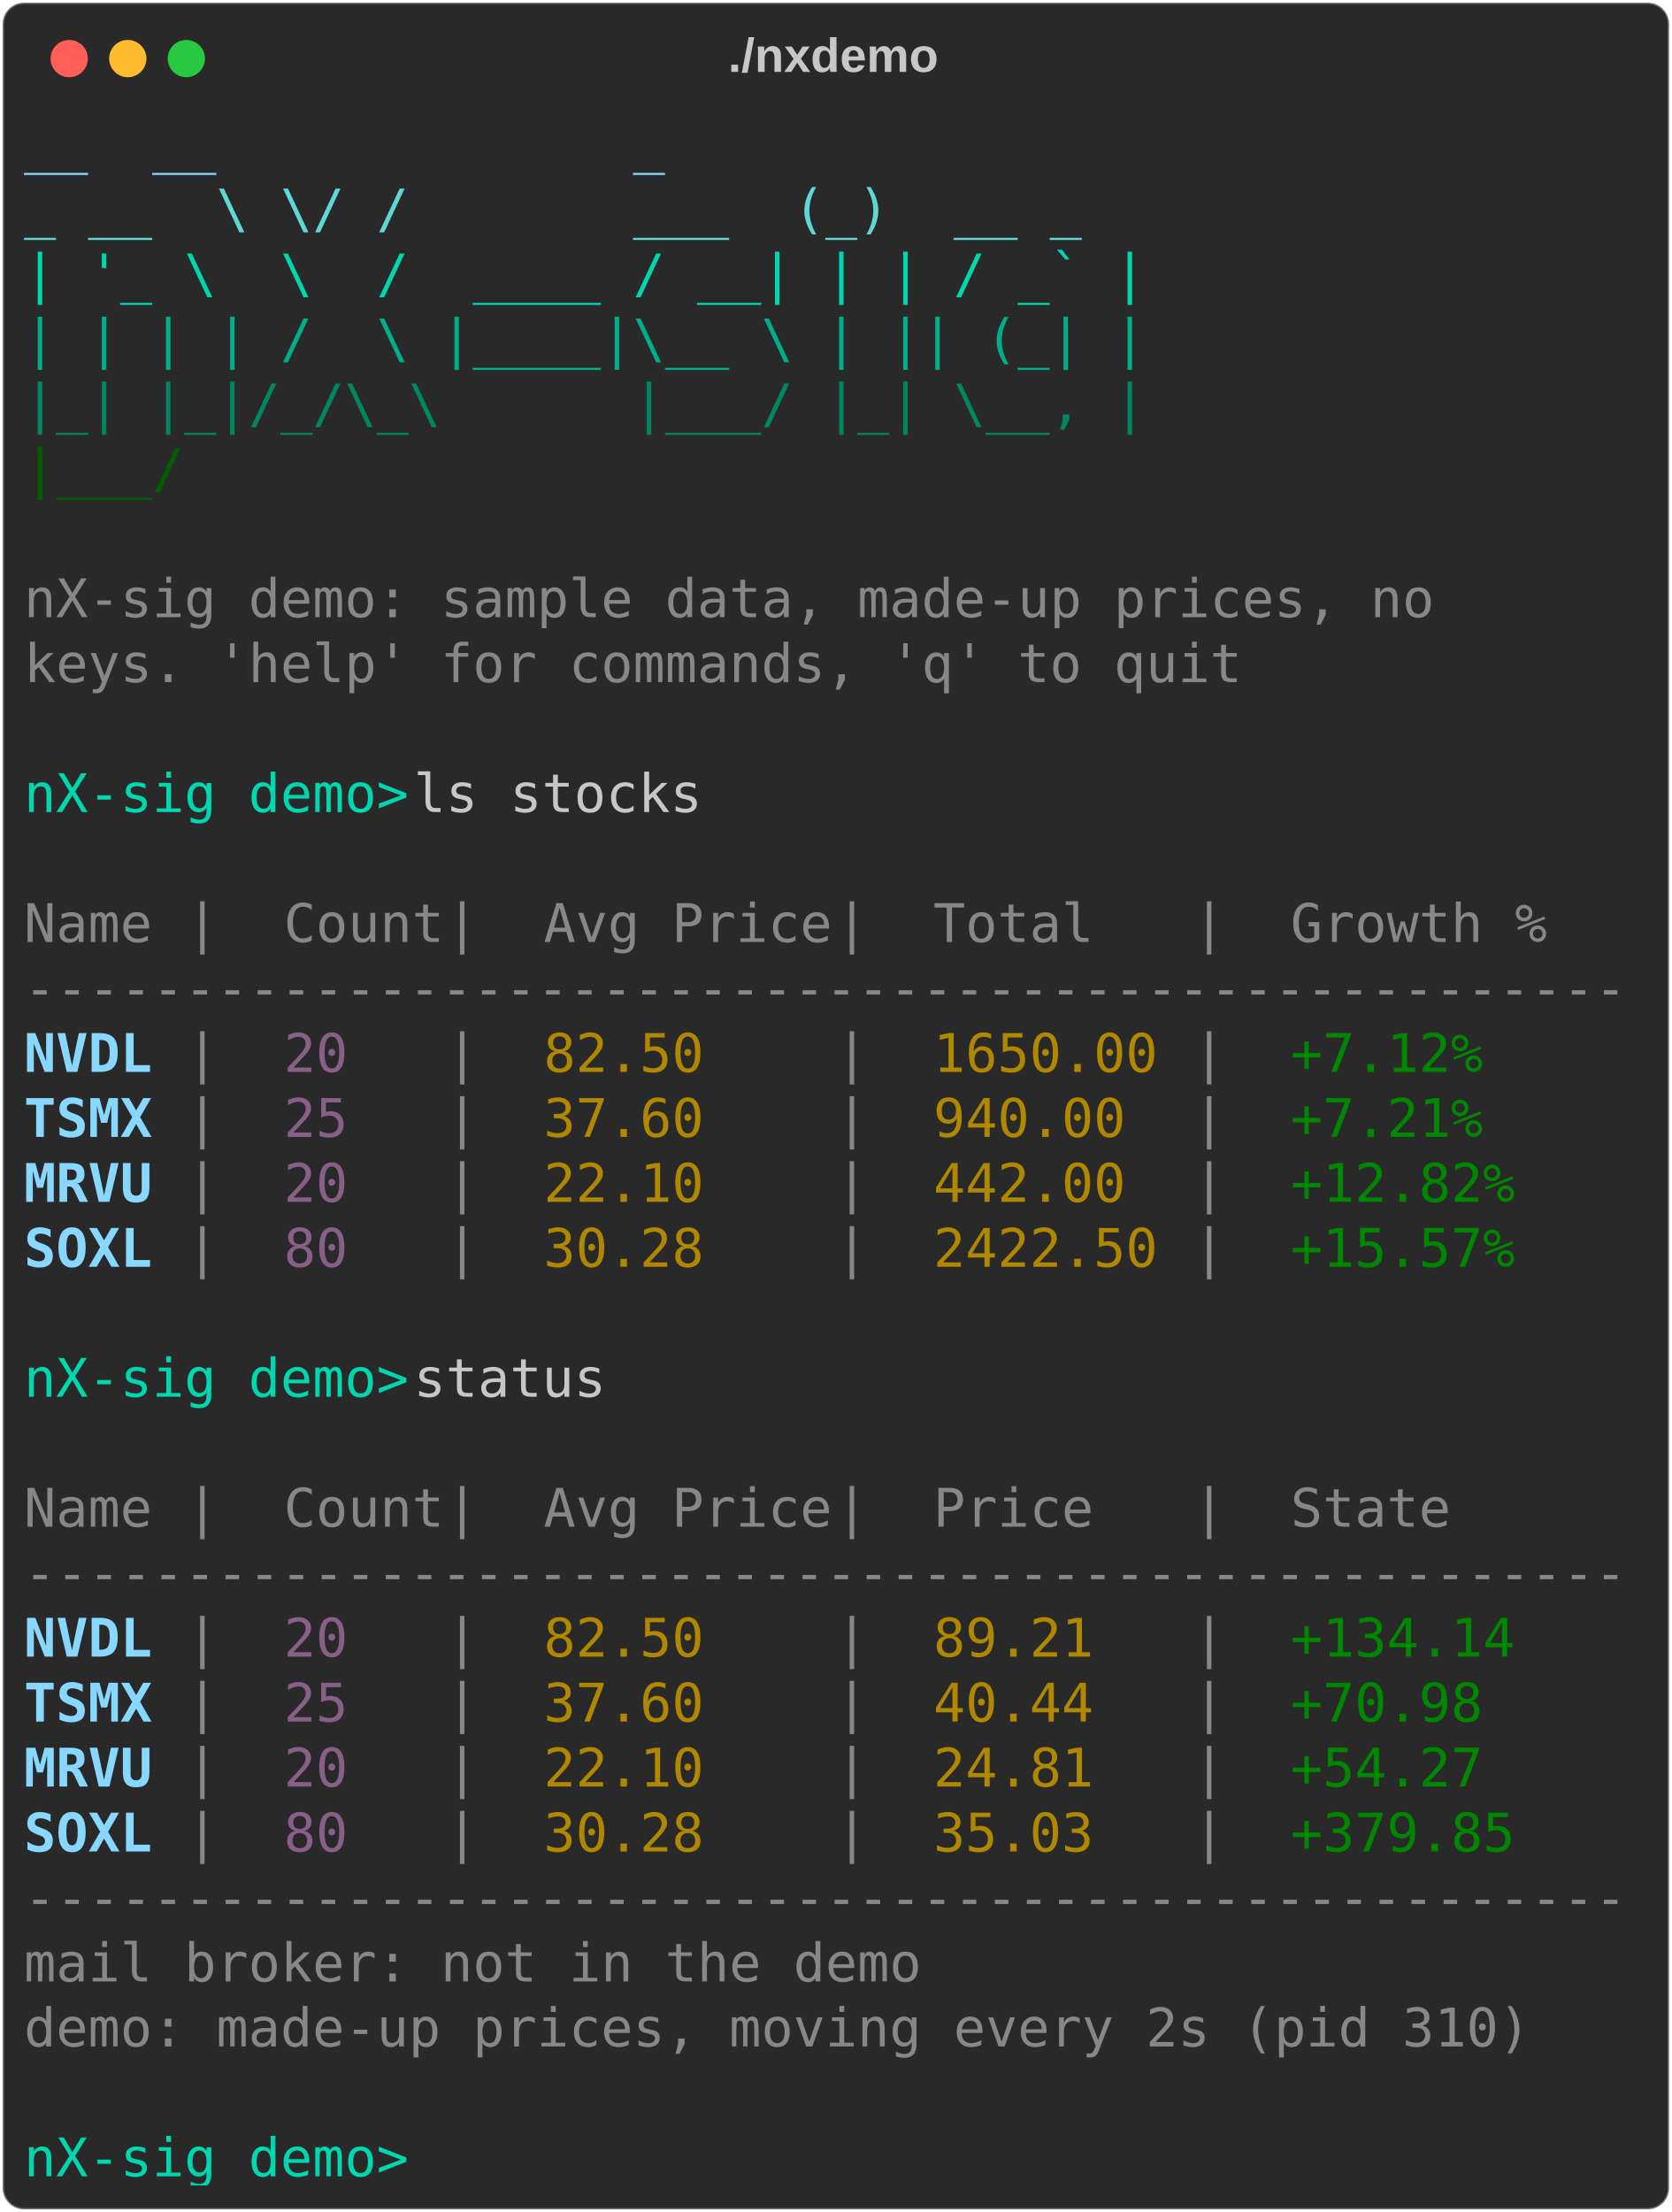
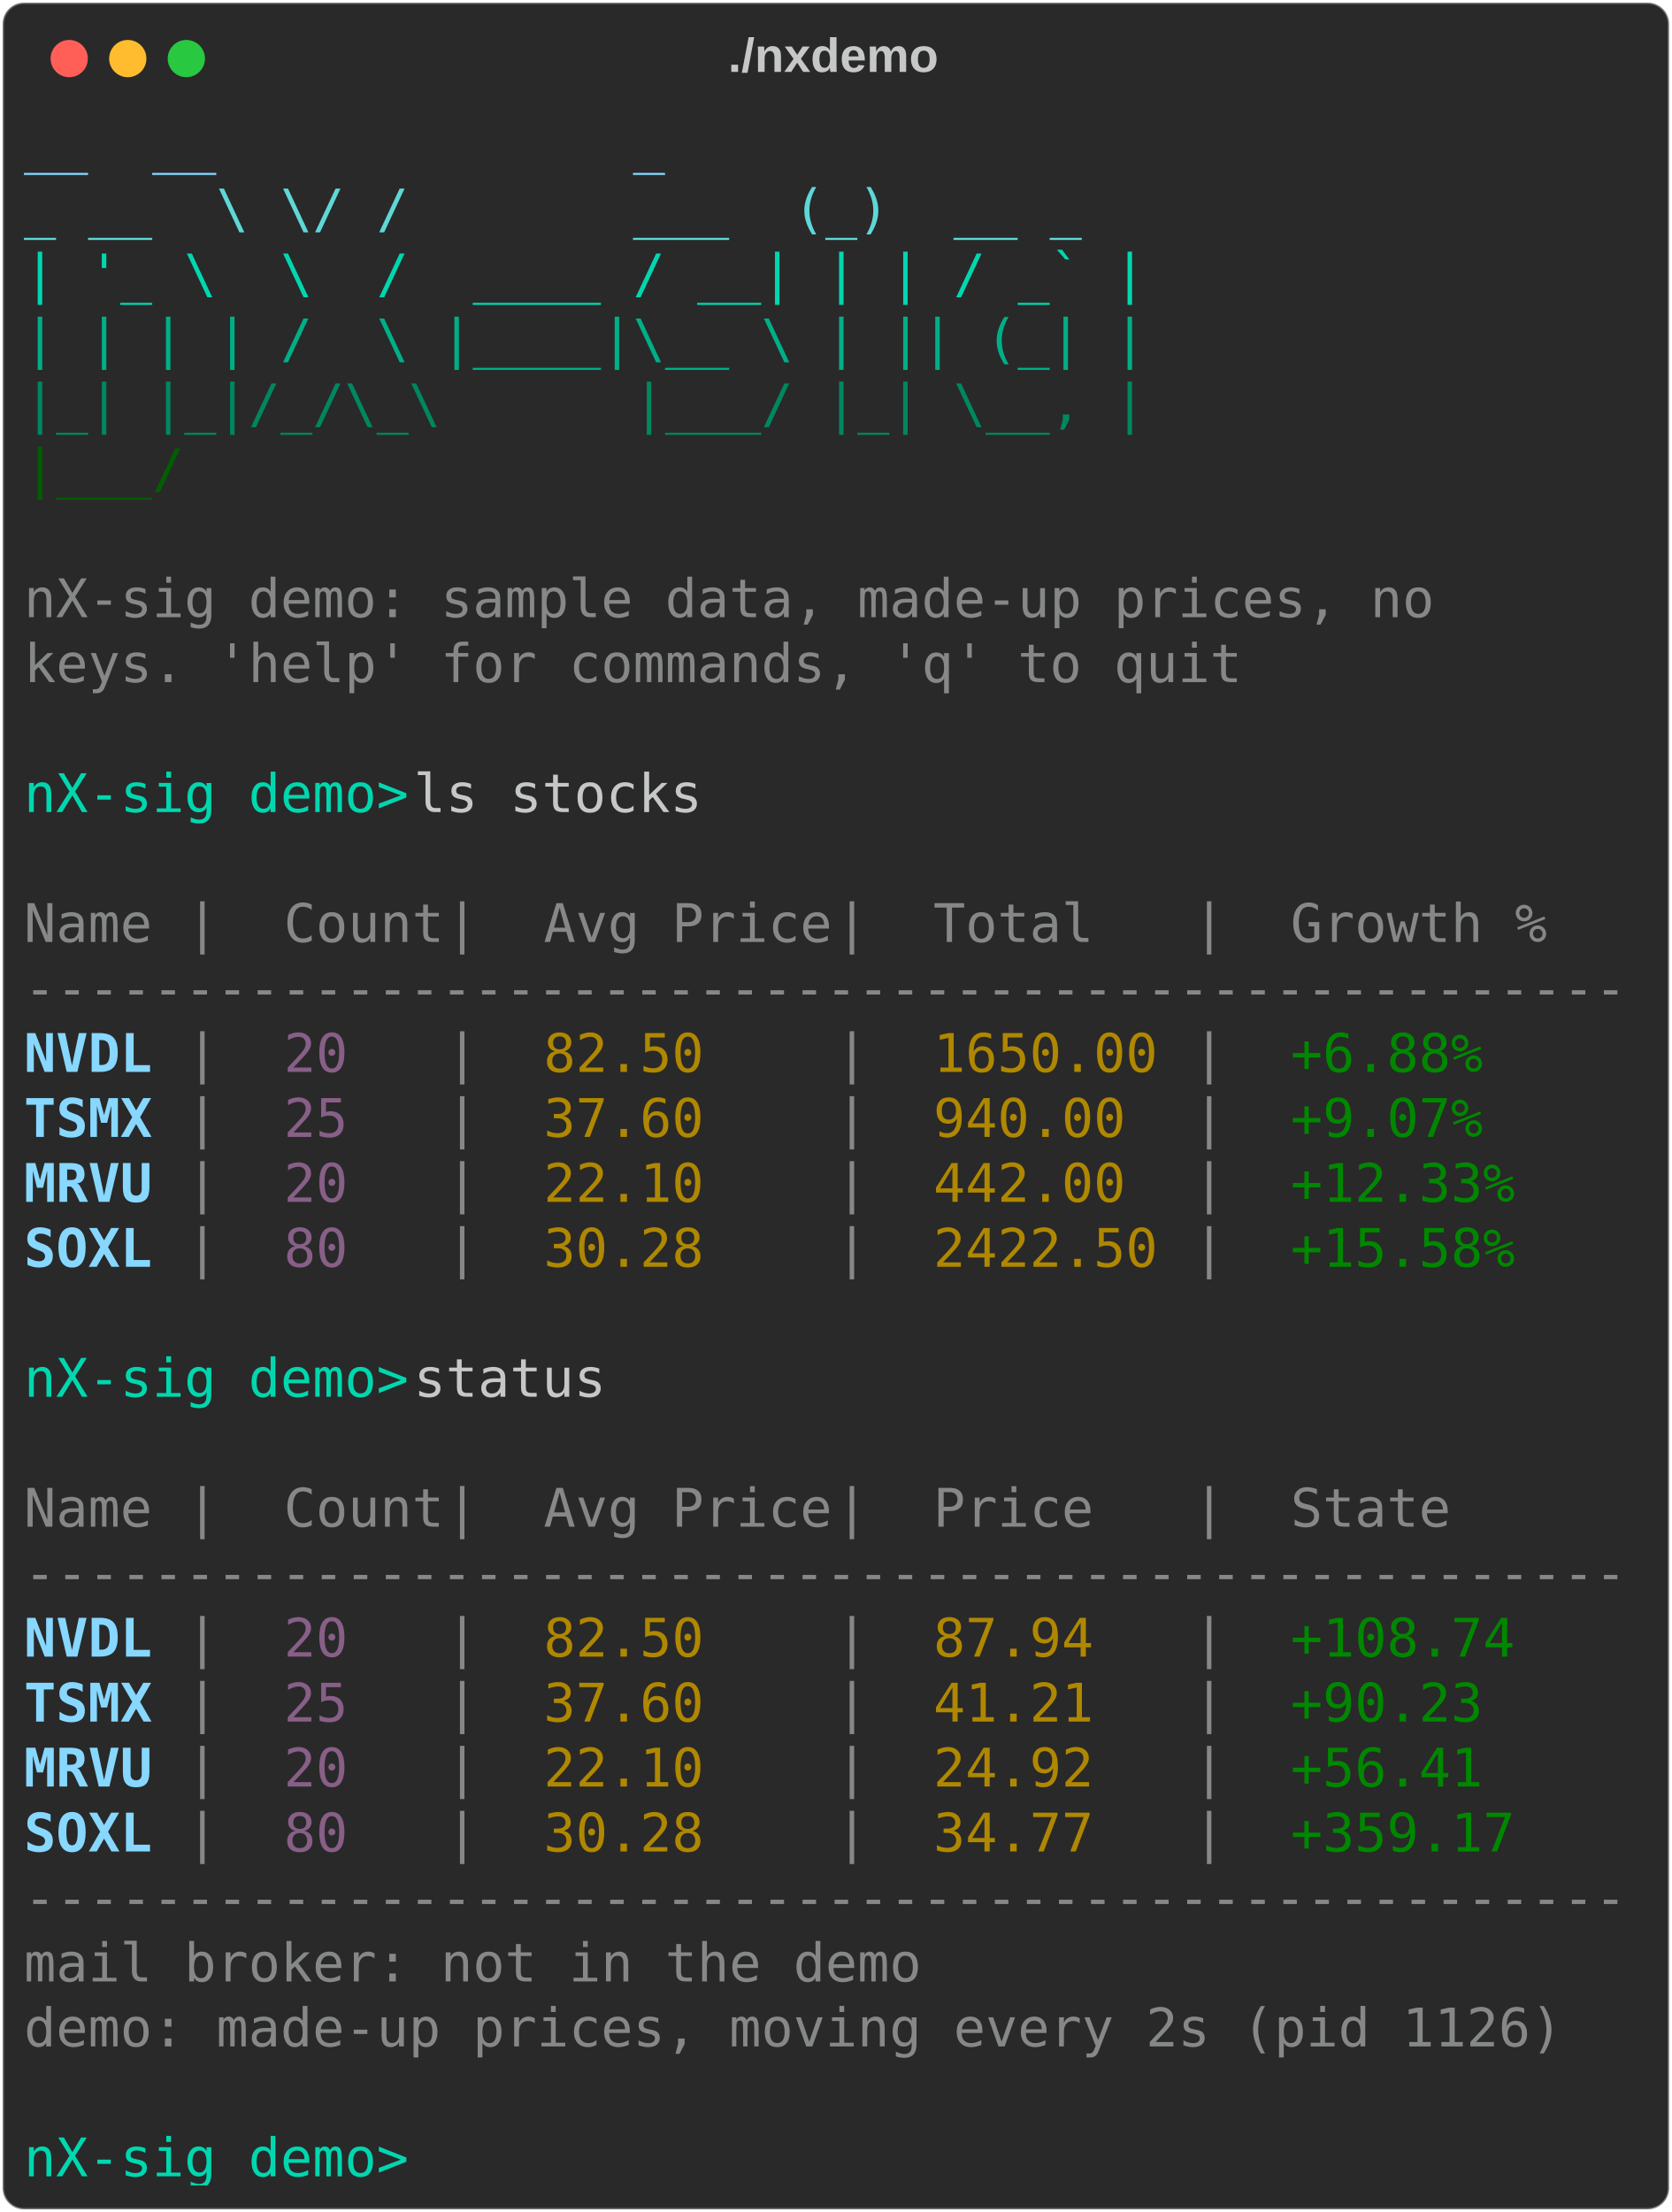
<svg xmlns="http://www.w3.org/2000/svg" class="rich-terminal" viewBox="0 0 628 830.8">
  <style>

    @font-face {
        font-family: "Fira Code";
        src: local("FiraCode-Regular"),
                url("https://cdnjs.cloudflare.com/ajax/libs/firacode/6.2.0/woff2/FiraCode-Regular.woff2") format("woff2"),
                url("https://cdnjs.cloudflare.com/ajax/libs/firacode/6.2.0/woff/FiraCode-Regular.woff") format("woff");
        font-style: normal;
        font-weight: 400;
    }
    @font-face {
        font-family: "Fira Code";
        src: local("FiraCode-Bold"),
                url("https://cdnjs.cloudflare.com/ajax/libs/firacode/6.2.0/woff2/FiraCode-Bold.woff2") format("woff2"),
                url("https://cdnjs.cloudflare.com/ajax/libs/firacode/6.2.0/woff/FiraCode-Bold.woff") format("woff");
        font-style: bold;
        font-weight: 700;
    }

-     .terminal-3735908934-matrix {
+     .terminal-2527294095-matrix {
        font-family: Fira Code, monospace;
        font-size: 20px;
        line-height: 24.4px;
        font-variant-east-asian: full-width;
    }

-     .terminal-3735908934-title {
+     .terminal-2527294095-title {
        font-size: 18px;
        font-weight: bold;
        font-family: arial;
    }

-     .terminal-3735908934-r1 { fill: #87d7ff }
- .terminal-3735908934-r2 { fill: #c5c8c6 }
- .terminal-3735908934-r3 { fill: #5fd7d7 }
- .terminal-3735908934-r4 { fill: #00d7af }
- .terminal-3735908934-r5 { fill: #00af87 }
- .terminal-3735908934-r6 { fill: #00875f }
- .terminal-3735908934-r7 { fill: #005f00 }
- .terminal-3735908934-r8 { fill: #868887 }
- .terminal-3735908934-r9 { fill: #87d7ff;font-weight: bold }
- .terminal-3735908934-r10 { fill: #875f87 }
- .terminal-3735908934-r11 { fill: #af8700 }
- .terminal-3735908934-r12 { fill: #008700 }
+     .terminal-2527294095-r1 { fill: #87d7ff }
+ .terminal-2527294095-r2 { fill: #c5c8c6 }
+ .terminal-2527294095-r3 { fill: #5fd7d7 }
+ .terminal-2527294095-r4 { fill: #00d7af }
+ .terminal-2527294095-r5 { fill: #00af87 }
+ .terminal-2527294095-r6 { fill: #00875f }
+ .terminal-2527294095-r7 { fill: #005f00 }
+ .terminal-2527294095-r8 { fill: #868887 }
+ .terminal-2527294095-r9 { fill: #87d7ff;font-weight: bold }
+ .terminal-2527294095-r10 { fill: #875f87 }
+ .terminal-2527294095-r11 { fill: #af8700 }
+ .terminal-2527294095-r12 { fill: #008700 }
    </style>
  <defs>
-     <clipPath id="terminal-3735908934-clip-terminal">
+     <clipPath id="terminal-2527294095-clip-terminal">
      <rect x="0" y="0" width="609.0" height="779.8" />
    </clipPath>
-     <clipPath id="terminal-3735908934-line-0">
+     <clipPath id="terminal-2527294095-line-0">
      <rect x="0" y="1.5" width="610" height="24.65" />
    </clipPath>
-     <clipPath id="terminal-3735908934-line-1">
+     <clipPath id="terminal-2527294095-line-1">
      <rect x="0" y="25.9" width="610" height="24.65" />
    </clipPath>
-     <clipPath id="terminal-3735908934-line-2">
+     <clipPath id="terminal-2527294095-line-2">
      <rect x="0" y="50.3" width="610" height="24.65" />
    </clipPath>
-     <clipPath id="terminal-3735908934-line-3">
+     <clipPath id="terminal-2527294095-line-3">
      <rect x="0" y="74.7" width="610" height="24.65" />
    </clipPath>
-     <clipPath id="terminal-3735908934-line-4">
+     <clipPath id="terminal-2527294095-line-4">
      <rect x="0" y="99.1" width="610" height="24.65" />
    </clipPath>
-     <clipPath id="terminal-3735908934-line-5">
+     <clipPath id="terminal-2527294095-line-5">
      <rect x="0" y="123.5" width="610" height="24.65" />
    </clipPath>
-     <clipPath id="terminal-3735908934-line-6">
+     <clipPath id="terminal-2527294095-line-6">
      <rect x="0" y="147.9" width="610" height="24.65" />
    </clipPath>
-     <clipPath id="terminal-3735908934-line-7">
+     <clipPath id="terminal-2527294095-line-7">
      <rect x="0" y="172.3" width="610" height="24.65" />
    </clipPath>
-     <clipPath id="terminal-3735908934-line-8">
+     <clipPath id="terminal-2527294095-line-8">
      <rect x="0" y="196.7" width="610" height="24.65" />
    </clipPath>
-     <clipPath id="terminal-3735908934-line-9">
+     <clipPath id="terminal-2527294095-line-9">
      <rect x="0" y="221.1" width="610" height="24.65" />
    </clipPath>
-     <clipPath id="terminal-3735908934-line-10">
+     <clipPath id="terminal-2527294095-line-10">
      <rect x="0" y="245.5" width="610" height="24.65" />
    </clipPath>
-     <clipPath id="terminal-3735908934-line-11">
+     <clipPath id="terminal-2527294095-line-11">
      <rect x="0" y="269.9" width="610" height="24.65" />
    </clipPath>
-     <clipPath id="terminal-3735908934-line-12">
+     <clipPath id="terminal-2527294095-line-12">
      <rect x="0" y="294.3" width="610" height="24.65" />
    </clipPath>
-     <clipPath id="terminal-3735908934-line-13">
+     <clipPath id="terminal-2527294095-line-13">
      <rect x="0" y="318.7" width="610" height="24.65" />
    </clipPath>
-     <clipPath id="terminal-3735908934-line-14">
+     <clipPath id="terminal-2527294095-line-14">
      <rect x="0" y="343.1" width="610" height="24.65" />
    </clipPath>
-     <clipPath id="terminal-3735908934-line-15">
+     <clipPath id="terminal-2527294095-line-15">
      <rect x="0" y="367.5" width="610" height="24.65" />
    </clipPath>
-     <clipPath id="terminal-3735908934-line-16">
+     <clipPath id="terminal-2527294095-line-16">
      <rect x="0" y="391.9" width="610" height="24.65" />
    </clipPath>
-     <clipPath id="terminal-3735908934-line-17">
+     <clipPath id="terminal-2527294095-line-17">
      <rect x="0" y="416.3" width="610" height="24.65" />
    </clipPath>
-     <clipPath id="terminal-3735908934-line-18">
+     <clipPath id="terminal-2527294095-line-18">
      <rect x="0" y="440.7" width="610" height="24.65" />
    </clipPath>
-     <clipPath id="terminal-3735908934-line-19">
+     <clipPath id="terminal-2527294095-line-19">
      <rect x="0" y="465.1" width="610" height="24.65" />
    </clipPath>
-     <clipPath id="terminal-3735908934-line-20">
+     <clipPath id="terminal-2527294095-line-20">
      <rect x="0" y="489.5" width="610" height="24.65" />
    </clipPath>
-     <clipPath id="terminal-3735908934-line-21">
+     <clipPath id="terminal-2527294095-line-21">
      <rect x="0" y="513.9" width="610" height="24.65" />
    </clipPath>
-     <clipPath id="terminal-3735908934-line-22">
+     <clipPath id="terminal-2527294095-line-22">
      <rect x="0" y="538.3" width="610" height="24.65" />
    </clipPath>
-     <clipPath id="terminal-3735908934-line-23">
+     <clipPath id="terminal-2527294095-line-23">
      <rect x="0" y="562.7" width="610" height="24.65" />
    </clipPath>
-     <clipPath id="terminal-3735908934-line-24">
+     <clipPath id="terminal-2527294095-line-24">
      <rect x="0" y="587.1" width="610" height="24.65" />
    </clipPath>
-     <clipPath id="terminal-3735908934-line-25">
+     <clipPath id="terminal-2527294095-line-25">
      <rect x="0" y="611.5" width="610" height="24.65" />
    </clipPath>
-     <clipPath id="terminal-3735908934-line-26">
+     <clipPath id="terminal-2527294095-line-26">
      <rect x="0" y="635.9" width="610" height="24.65" />
    </clipPath>
-     <clipPath id="terminal-3735908934-line-27">
+     <clipPath id="terminal-2527294095-line-27">
      <rect x="0" y="660.3" width="610" height="24.65" />
    </clipPath>
-     <clipPath id="terminal-3735908934-line-28">
+     <clipPath id="terminal-2527294095-line-28">
      <rect x="0" y="684.7" width="610" height="24.65" />
    </clipPath>
-     <clipPath id="terminal-3735908934-line-29">
+     <clipPath id="terminal-2527294095-line-29">
      <rect x="0" y="709.1" width="610" height="24.65" />
    </clipPath>
-     <clipPath id="terminal-3735908934-line-30">
+     <clipPath id="terminal-2527294095-line-30">
      <rect x="0" y="733.5" width="610" height="24.65" />
    </clipPath>
  </defs>
  <rect fill="#292929" stroke="rgba(255,255,255,0.35)" stroke-width="1" x="1" y="1" width="626" height="828.8" rx="8" />
-   <text class="terminal-3735908934-title" fill="#c5c8c6" text-anchor="middle" x="313" y="27">./nxdemo</text>
+   <text class="terminal-2527294095-title" fill="#c5c8c6" text-anchor="middle" x="313" y="27">./nxdemo</text>
  <g transform="translate(26,22)">
    <circle cx="0" cy="0" r="7" fill="#ff5f57" />
    <circle cx="22" cy="0" r="7" fill="#febc2e" />
    <circle cx="44" cy="0" r="7" fill="#28c840" />
  </g>
-   <g transform="translate(9, 41)" clip-path="url(#terminal-3735908934-clip-terminal)">
-     <g class="terminal-3735908934-matrix">
-       <text class="terminal-3735908934-r1" x="0" y="20" textLength="366" clip-path="url(#terminal-3735908934-line-0)">          __  __             _</text>
-       <text class="terminal-3735908934-r2" x="610" y="20" textLength="12.2" clip-path="url(#terminal-3735908934-line-0)">
- </text>
-       <text class="terminal-3735908934-r3" x="0" y="44.4" textLength="451.4" clip-path="url(#terminal-3735908934-line-1)">    _ __  \ \/ /       ___  (_)  __ _</text>
-       <text class="terminal-3735908934-r2" x="610" y="44.4" textLength="12.2" clip-path="url(#terminal-3735908934-line-1)">
- </text>
-       <text class="terminal-3735908934-r4" x="0" y="68.8" textLength="463.6" clip-path="url(#terminal-3735908934-line-2)">   | '_ \  \  /  ____ / __| | | / _` |</text>
-       <text class="terminal-3735908934-r2" x="610" y="68.8" textLength="12.2" clip-path="url(#terminal-3735908934-line-2)">
- </text>
-       <text class="terminal-3735908934-r5" x="0" y="93.2" textLength="463.6" clip-path="url(#terminal-3735908934-line-3)">   | | | | /  \ |____|\__ \ | || (_| |</text>
-       <text class="terminal-3735908934-r2" x="610" y="93.2" textLength="12.2" clip-path="url(#terminal-3735908934-line-3)">
- </text>
-       <text class="terminal-3735908934-r6" x="0" y="117.6" textLength="463.6" clip-path="url(#terminal-3735908934-line-4)">   |_| |_|/_/\_\      |___/ |_| \__, |</text>
-       <text class="terminal-3735908934-r2" x="610" y="117.6" textLength="12.2" clip-path="url(#terminal-3735908934-line-4)">
- </text>
-       <text class="terminal-3735908934-r7" x="0" y="142" textLength="451.4" clip-path="url(#terminal-3735908934-line-5)">                                |___/</text>
-       <text class="terminal-3735908934-r2" x="610" y="142" textLength="12.2" clip-path="url(#terminal-3735908934-line-5)">
- </text>
-       <text class="terminal-3735908934-r2" x="610" y="166.4" textLength="12.2" clip-path="url(#terminal-3735908934-line-6)">
- </text>
-       <text class="terminal-3735908934-r8" x="0" y="190.8" textLength="573.4" clip-path="url(#terminal-3735908934-line-7)">   nX-sig demo: sample data, made-up prices, no</text>
-       <text class="terminal-3735908934-r2" x="610" y="190.8" textLength="12.2" clip-path="url(#terminal-3735908934-line-7)">
- </text>
-       <text class="terminal-3735908934-r8" x="0" y="215.2" textLength="500.2" clip-path="url(#terminal-3735908934-line-8)">   keys. 'help' for commands, 'q' to quit</text>
-       <text class="terminal-3735908934-r2" x="610" y="215.2" textLength="12.2" clip-path="url(#terminal-3735908934-line-8)">
- </text>
-       <text class="terminal-3735908934-r2" x="610" y="239.6" textLength="12.2" clip-path="url(#terminal-3735908934-line-9)">
- </text>
-       <text class="terminal-3735908934-r4" x="0" y="264" textLength="146.4" clip-path="url(#terminal-3735908934-line-10)">nX-sig demo&gt;</text>
-       <text class="terminal-3735908934-r2" x="146.4" y="264" textLength="122" clip-path="url(#terminal-3735908934-line-10)"> ls stocks</text>
-       <text class="terminal-3735908934-r2" x="610" y="264" textLength="12.2" clip-path="url(#terminal-3735908934-line-10)">
- </text>
-       <text class="terminal-3735908934-r2" x="610" y="288.4" textLength="12.2" clip-path="url(#terminal-3735908934-line-11)">
- </text>
-       <text class="terminal-3735908934-r8" x="0" y="312.8" textLength="61" clip-path="url(#terminal-3735908934-line-12)">Name </text>
-       <text class="terminal-3735908934-r8" x="61" y="312.8" textLength="36.6" clip-path="url(#terminal-3735908934-line-12)"> | </text>
-       <text class="terminal-3735908934-r8" x="97.6" y="312.8" textLength="61" clip-path="url(#terminal-3735908934-line-12)">Count</text>
-       <text class="terminal-3735908934-r8" x="158.6" y="312.8" textLength="36.6" clip-path="url(#terminal-3735908934-line-12)"> | </text>
-       <text class="terminal-3735908934-r8" x="195.2" y="312.8" textLength="109.8" clip-path="url(#terminal-3735908934-line-12)">Avg Price</text>
-       <text class="terminal-3735908934-r8" x="305" y="312.8" textLength="36.6" clip-path="url(#terminal-3735908934-line-12)"> | </text>
-       <text class="terminal-3735908934-r8" x="341.6" y="312.8" textLength="97.6" clip-path="url(#terminal-3735908934-line-12)">   Total</text>
-       <text class="terminal-3735908934-r8" x="439.2" y="312.8" textLength="36.6" clip-path="url(#terminal-3735908934-line-12)"> | </text>
-       <text class="terminal-3735908934-r8" x="475.8" y="312.8" textLength="97.6" clip-path="url(#terminal-3735908934-line-12)">Growth %</text>
-       <text class="terminal-3735908934-r2" x="610" y="312.8" textLength="12.2" clip-path="url(#terminal-3735908934-line-12)">
- </text>
-       <text class="terminal-3735908934-r8" x="0" y="337.2" textLength="610" clip-path="url(#terminal-3735908934-line-13)">--------------------------------------------------</text>
-       <text class="terminal-3735908934-r2" x="610" y="337.2" textLength="12.2" clip-path="url(#terminal-3735908934-line-13)">
- </text>
-       <text class="terminal-3735908934-r9" x="0" y="361.6" textLength="61" clip-path="url(#terminal-3735908934-line-14)">NVDL </text>
-       <text class="terminal-3735908934-r8" x="61" y="361.6" textLength="36.6" clip-path="url(#terminal-3735908934-line-14)"> | </text>
-       <text class="terminal-3735908934-r10" x="97.6" y="361.6" textLength="61" clip-path="url(#terminal-3735908934-line-14)">   20</text>
-       <text class="terminal-3735908934-r8" x="158.6" y="361.6" textLength="36.6" clip-path="url(#terminal-3735908934-line-14)"> | </text>
-       <text class="terminal-3735908934-r11" x="195.2" y="361.6" textLength="109.8" clip-path="url(#terminal-3735908934-line-14)">    82.50</text>
-       <text class="terminal-3735908934-r8" x="305" y="361.6" textLength="36.6" clip-path="url(#terminal-3735908934-line-14)"> | </text>
-       <text class="terminal-3735908934-r11" x="341.6" y="361.6" textLength="97.6" clip-path="url(#terminal-3735908934-line-14)"> 1650.00</text>
-       <text class="terminal-3735908934-r8" x="439.2" y="361.6" textLength="36.6" clip-path="url(#terminal-3735908934-line-14)"> | </text>
-       <text class="terminal-3735908934-r12" x="475.8" y="361.6" textLength="97.6" clip-path="url(#terminal-3735908934-line-14)">  +7.12%</text>
-       <text class="terminal-3735908934-r2" x="610" y="361.6" textLength="12.2" clip-path="url(#terminal-3735908934-line-14)">
- </text>
-       <text class="terminal-3735908934-r9" x="0" y="386" textLength="61" clip-path="url(#terminal-3735908934-line-15)">TSMX </text>
-       <text class="terminal-3735908934-r8" x="61" y="386" textLength="36.6" clip-path="url(#terminal-3735908934-line-15)"> | </text>
-       <text class="terminal-3735908934-r10" x="97.6" y="386" textLength="61" clip-path="url(#terminal-3735908934-line-15)">   25</text>
-       <text class="terminal-3735908934-r8" x="158.6" y="386" textLength="36.6" clip-path="url(#terminal-3735908934-line-15)"> | </text>
-       <text class="terminal-3735908934-r11" x="195.2" y="386" textLength="109.8" clip-path="url(#terminal-3735908934-line-15)">    37.60</text>
-       <text class="terminal-3735908934-r8" x="305" y="386" textLength="36.6" clip-path="url(#terminal-3735908934-line-15)"> | </text>
-       <text class="terminal-3735908934-r11" x="341.6" y="386" textLength="97.6" clip-path="url(#terminal-3735908934-line-15)">  940.00</text>
-       <text class="terminal-3735908934-r8" x="439.2" y="386" textLength="36.6" clip-path="url(#terminal-3735908934-line-15)"> | </text>
-       <text class="terminal-3735908934-r12" x="475.8" y="386" textLength="97.6" clip-path="url(#terminal-3735908934-line-15)">  +7.21%</text>
-       <text class="terminal-3735908934-r2" x="610" y="386" textLength="12.2" clip-path="url(#terminal-3735908934-line-15)">
- </text>
-       <text class="terminal-3735908934-r9" x="0" y="410.4" textLength="61" clip-path="url(#terminal-3735908934-line-16)">MRVU </text>
-       <text class="terminal-3735908934-r8" x="61" y="410.4" textLength="36.6" clip-path="url(#terminal-3735908934-line-16)"> | </text>
-       <text class="terminal-3735908934-r10" x="97.6" y="410.4" textLength="61" clip-path="url(#terminal-3735908934-line-16)">   20</text>
-       <text class="terminal-3735908934-r8" x="158.6" y="410.4" textLength="36.6" clip-path="url(#terminal-3735908934-line-16)"> | </text>
-       <text class="terminal-3735908934-r11" x="195.2" y="410.4" textLength="109.8" clip-path="url(#terminal-3735908934-line-16)">    22.10</text>
-       <text class="terminal-3735908934-r8" x="305" y="410.4" textLength="36.6" clip-path="url(#terminal-3735908934-line-16)"> | </text>
-       <text class="terminal-3735908934-r11" x="341.6" y="410.4" textLength="97.6" clip-path="url(#terminal-3735908934-line-16)">  442.00</text>
-       <text class="terminal-3735908934-r8" x="439.2" y="410.4" textLength="36.6" clip-path="url(#terminal-3735908934-line-16)"> | </text>
-       <text class="terminal-3735908934-r12" x="475.8" y="410.4" textLength="97.6" clip-path="url(#terminal-3735908934-line-16)"> +12.82%</text>
-       <text class="terminal-3735908934-r2" x="610" y="410.4" textLength="12.2" clip-path="url(#terminal-3735908934-line-16)">
- </text>
-       <text class="terminal-3735908934-r9" x="0" y="434.8" textLength="61" clip-path="url(#terminal-3735908934-line-17)">SOXL </text>
-       <text class="terminal-3735908934-r8" x="61" y="434.8" textLength="36.6" clip-path="url(#terminal-3735908934-line-17)"> | </text>
-       <text class="terminal-3735908934-r10" x="97.6" y="434.8" textLength="61" clip-path="url(#terminal-3735908934-line-17)">   80</text>
-       <text class="terminal-3735908934-r8" x="158.6" y="434.8" textLength="36.6" clip-path="url(#terminal-3735908934-line-17)"> | </text>
-       <text class="terminal-3735908934-r11" x="195.2" y="434.8" textLength="109.8" clip-path="url(#terminal-3735908934-line-17)">    30.28</text>
-       <text class="terminal-3735908934-r8" x="305" y="434.8" textLength="36.6" clip-path="url(#terminal-3735908934-line-17)"> | </text>
-       <text class="terminal-3735908934-r11" x="341.6" y="434.8" textLength="97.6" clip-path="url(#terminal-3735908934-line-17)"> 2422.50</text>
-       <text class="terminal-3735908934-r8" x="439.2" y="434.8" textLength="36.6" clip-path="url(#terminal-3735908934-line-17)"> | </text>
-       <text class="terminal-3735908934-r12" x="475.8" y="434.8" textLength="97.6" clip-path="url(#terminal-3735908934-line-17)"> +15.57%</text>
-       <text class="terminal-3735908934-r2" x="610" y="434.8" textLength="12.2" clip-path="url(#terminal-3735908934-line-17)">
- </text>
-       <text class="terminal-3735908934-r2" x="610" y="459.2" textLength="12.2" clip-path="url(#terminal-3735908934-line-18)">
- </text>
-       <text class="terminal-3735908934-r4" x="0" y="483.6" textLength="146.4" clip-path="url(#terminal-3735908934-line-19)">nX-sig demo&gt;</text>
-       <text class="terminal-3735908934-r2" x="146.4" y="483.6" textLength="85.4" clip-path="url(#terminal-3735908934-line-19)"> status</text>
-       <text class="terminal-3735908934-r2" x="610" y="483.6" textLength="12.2" clip-path="url(#terminal-3735908934-line-19)">
- </text>
-       <text class="terminal-3735908934-r2" x="610" y="508" textLength="12.2" clip-path="url(#terminal-3735908934-line-20)">
- </text>
-       <text class="terminal-3735908934-r8" x="0" y="532.4" textLength="61" clip-path="url(#terminal-3735908934-line-21)">Name </text>
-       <text class="terminal-3735908934-r8" x="61" y="532.4" textLength="36.6" clip-path="url(#terminal-3735908934-line-21)"> | </text>
-       <text class="terminal-3735908934-r8" x="97.6" y="532.4" textLength="61" clip-path="url(#terminal-3735908934-line-21)">Count</text>
-       <text class="terminal-3735908934-r8" x="158.6" y="532.4" textLength="36.6" clip-path="url(#terminal-3735908934-line-21)"> | </text>
-       <text class="terminal-3735908934-r8" x="195.2" y="532.4" textLength="109.8" clip-path="url(#terminal-3735908934-line-21)">Avg Price</text>
-       <text class="terminal-3735908934-r8" x="305" y="532.4" textLength="36.6" clip-path="url(#terminal-3735908934-line-21)"> | </text>
-       <text class="terminal-3735908934-r8" x="341.6" y="532.4" textLength="97.6" clip-path="url(#terminal-3735908934-line-21)">   Price</text>
-       <text class="terminal-3735908934-r8" x="439.2" y="532.4" textLength="36.6" clip-path="url(#terminal-3735908934-line-21)"> | </text>
-       <text class="terminal-3735908934-r8" x="475.8" y="532.4" textLength="109.8" clip-path="url(#terminal-3735908934-line-21)">    State</text>
-       <text class="terminal-3735908934-r2" x="610" y="532.4" textLength="12.2" clip-path="url(#terminal-3735908934-line-21)">
- </text>
-       <text class="terminal-3735908934-r8" x="0" y="556.8" textLength="610" clip-path="url(#terminal-3735908934-line-22)">--------------------------------------------------</text>
-       <text class="terminal-3735908934-r2" x="610" y="556.8" textLength="12.2" clip-path="url(#terminal-3735908934-line-22)">
- </text>
-       <text class="terminal-3735908934-r9" x="0" y="581.2" textLength="61" clip-path="url(#terminal-3735908934-line-23)">NVDL </text>
-       <text class="terminal-3735908934-r8" x="61" y="581.2" textLength="36.6" clip-path="url(#terminal-3735908934-line-23)"> | </text>
-       <text class="terminal-3735908934-r10" x="97.6" y="581.2" textLength="61" clip-path="url(#terminal-3735908934-line-23)">   20</text>
-       <text class="terminal-3735908934-r8" x="158.6" y="581.2" textLength="36.6" clip-path="url(#terminal-3735908934-line-23)"> | </text>
-       <text class="terminal-3735908934-r11" x="195.2" y="581.2" textLength="109.8" clip-path="url(#terminal-3735908934-line-23)">    82.50</text>
-       <text class="terminal-3735908934-r8" x="305" y="581.2" textLength="36.6" clip-path="url(#terminal-3735908934-line-23)"> | </text>
-       <text class="terminal-3735908934-r11" x="341.6" y="581.2" textLength="97.6" clip-path="url(#terminal-3735908934-line-23)">   89.21</text>
-       <text class="terminal-3735908934-r8" x="439.2" y="581.2" textLength="36.6" clip-path="url(#terminal-3735908934-line-23)"> | </text>
-       <text class="terminal-3735908934-r12" x="475.8" y="581.2" textLength="109.8" clip-path="url(#terminal-3735908934-line-23)">  +134.14</text>
-       <text class="terminal-3735908934-r2" x="610" y="581.2" textLength="12.2" clip-path="url(#terminal-3735908934-line-23)">
- </text>
-       <text class="terminal-3735908934-r9" x="0" y="605.6" textLength="61" clip-path="url(#terminal-3735908934-line-24)">TSMX </text>
-       <text class="terminal-3735908934-r8" x="61" y="605.6" textLength="36.6" clip-path="url(#terminal-3735908934-line-24)"> | </text>
-       <text class="terminal-3735908934-r10" x="97.6" y="605.6" textLength="61" clip-path="url(#terminal-3735908934-line-24)">   25</text>
-       <text class="terminal-3735908934-r8" x="158.6" y="605.6" textLength="36.6" clip-path="url(#terminal-3735908934-line-24)"> | </text>
-       <text class="terminal-3735908934-r11" x="195.2" y="605.6" textLength="109.8" clip-path="url(#terminal-3735908934-line-24)">    37.60</text>
-       <text class="terminal-3735908934-r8" x="305" y="605.6" textLength="36.6" clip-path="url(#terminal-3735908934-line-24)"> | </text>
-       <text class="terminal-3735908934-r11" x="341.6" y="605.6" textLength="97.6" clip-path="url(#terminal-3735908934-line-24)">   40.44</text>
-       <text class="terminal-3735908934-r8" x="439.2" y="605.6" textLength="36.6" clip-path="url(#terminal-3735908934-line-24)"> | </text>
-       <text class="terminal-3735908934-r12" x="475.8" y="605.6" textLength="109.8" clip-path="url(#terminal-3735908934-line-24)">   +70.98</text>
-       <text class="terminal-3735908934-r2" x="610" y="605.6" textLength="12.2" clip-path="url(#terminal-3735908934-line-24)">
- </text>
-       <text class="terminal-3735908934-r9" x="0" y="630" textLength="61" clip-path="url(#terminal-3735908934-line-25)">MRVU </text>
-       <text class="terminal-3735908934-r8" x="61" y="630" textLength="36.6" clip-path="url(#terminal-3735908934-line-25)"> | </text>
-       <text class="terminal-3735908934-r10" x="97.6" y="630" textLength="61" clip-path="url(#terminal-3735908934-line-25)">   20</text>
-       <text class="terminal-3735908934-r8" x="158.6" y="630" textLength="36.6" clip-path="url(#terminal-3735908934-line-25)"> | </text>
-       <text class="terminal-3735908934-r11" x="195.2" y="630" textLength="109.8" clip-path="url(#terminal-3735908934-line-25)">    22.10</text>
-       <text class="terminal-3735908934-r8" x="305" y="630" textLength="36.6" clip-path="url(#terminal-3735908934-line-25)"> | </text>
-       <text class="terminal-3735908934-r11" x="341.6" y="630" textLength="97.6" clip-path="url(#terminal-3735908934-line-25)">   24.81</text>
-       <text class="terminal-3735908934-r8" x="439.2" y="630" textLength="36.6" clip-path="url(#terminal-3735908934-line-25)"> | </text>
-       <text class="terminal-3735908934-r12" x="475.8" y="630" textLength="109.8" clip-path="url(#terminal-3735908934-line-25)">   +54.27</text>
-       <text class="terminal-3735908934-r2" x="610" y="630" textLength="12.2" clip-path="url(#terminal-3735908934-line-25)">
- </text>
-       <text class="terminal-3735908934-r9" x="0" y="654.4" textLength="61" clip-path="url(#terminal-3735908934-line-26)">SOXL </text>
-       <text class="terminal-3735908934-r8" x="61" y="654.4" textLength="36.6" clip-path="url(#terminal-3735908934-line-26)"> | </text>
-       <text class="terminal-3735908934-r10" x="97.6" y="654.4" textLength="61" clip-path="url(#terminal-3735908934-line-26)">   80</text>
-       <text class="terminal-3735908934-r8" x="158.6" y="654.4" textLength="36.6" clip-path="url(#terminal-3735908934-line-26)"> | </text>
-       <text class="terminal-3735908934-r11" x="195.2" y="654.4" textLength="109.8" clip-path="url(#terminal-3735908934-line-26)">    30.28</text>
-       <text class="terminal-3735908934-r8" x="305" y="654.4" textLength="36.6" clip-path="url(#terminal-3735908934-line-26)"> | </text>
-       <text class="terminal-3735908934-r11" x="341.6" y="654.4" textLength="97.6" clip-path="url(#terminal-3735908934-line-26)">   35.03</text>
-       <text class="terminal-3735908934-r8" x="439.2" y="654.4" textLength="36.6" clip-path="url(#terminal-3735908934-line-26)"> | </text>
-       <text class="terminal-3735908934-r12" x="475.8" y="654.4" textLength="109.8" clip-path="url(#terminal-3735908934-line-26)">  +379.85</text>
-       <text class="terminal-3735908934-r2" x="610" y="654.4" textLength="12.2" clip-path="url(#terminal-3735908934-line-26)">
- </text>
-       <text class="terminal-3735908934-r8" x="0" y="678.8" textLength="610" clip-path="url(#terminal-3735908934-line-27)">--------------------------------------------------</text>
-       <text class="terminal-3735908934-r2" x="610" y="678.8" textLength="12.2" clip-path="url(#terminal-3735908934-line-27)">
- </text>
-       <text class="terminal-3735908934-r8" x="0" y="703.2" textLength="341.6" clip-path="url(#terminal-3735908934-line-28)">mail broker: not in the demo</text>
-       <text class="terminal-3735908934-r2" x="610" y="703.2" textLength="12.2" clip-path="url(#terminal-3735908934-line-28)">
- </text>
-       <text class="terminal-3735908934-r8" x="0" y="727.6" textLength="573.4" clip-path="url(#terminal-3735908934-line-29)">demo: made-up prices, moving every 2s (pid 310)</text>
-       <text class="terminal-3735908934-r2" x="610" y="727.6" textLength="12.2" clip-path="url(#terminal-3735908934-line-29)">
- </text>
-       <text class="terminal-3735908934-r2" x="610" y="752" textLength="12.2" clip-path="url(#terminal-3735908934-line-30)">
- </text>
-       <text class="terminal-3735908934-r4" x="0" y="776.4" textLength="146.4" clip-path="url(#terminal-3735908934-line-31)">nX-sig demo&gt;</text>
-       <text class="terminal-3735908934-r2" x="610" y="776.4" textLength="12.2" clip-path="url(#terminal-3735908934-line-31)">
+   <g transform="translate(9, 41)" clip-path="url(#terminal-2527294095-clip-terminal)">
+     <g class="terminal-2527294095-matrix">
+       <text class="terminal-2527294095-r1" x="0" y="20" textLength="366" clip-path="url(#terminal-2527294095-line-0)">          __  __             _</text>
+       <text class="terminal-2527294095-r2" x="610" y="20" textLength="12.2" clip-path="url(#terminal-2527294095-line-0)">
+ </text>
+       <text class="terminal-2527294095-r3" x="0" y="44.4" textLength="451.4" clip-path="url(#terminal-2527294095-line-1)">    _ __  \ \/ /       ___  (_)  __ _</text>
+       <text class="terminal-2527294095-r2" x="610" y="44.4" textLength="12.2" clip-path="url(#terminal-2527294095-line-1)">
+ </text>
+       <text class="terminal-2527294095-r4" x="0" y="68.8" textLength="463.6" clip-path="url(#terminal-2527294095-line-2)">   | '_ \  \  /  ____ / __| | | / _` |</text>
+       <text class="terminal-2527294095-r2" x="610" y="68.8" textLength="12.2" clip-path="url(#terminal-2527294095-line-2)">
+ </text>
+       <text class="terminal-2527294095-r5" x="0" y="93.2" textLength="463.6" clip-path="url(#terminal-2527294095-line-3)">   | | | | /  \ |____|\__ \ | || (_| |</text>
+       <text class="terminal-2527294095-r2" x="610" y="93.2" textLength="12.2" clip-path="url(#terminal-2527294095-line-3)">
+ </text>
+       <text class="terminal-2527294095-r6" x="0" y="117.6" textLength="463.6" clip-path="url(#terminal-2527294095-line-4)">   |_| |_|/_/\_\      |___/ |_| \__, |</text>
+       <text class="terminal-2527294095-r2" x="610" y="117.6" textLength="12.2" clip-path="url(#terminal-2527294095-line-4)">
+ </text>
+       <text class="terminal-2527294095-r7" x="0" y="142" textLength="451.4" clip-path="url(#terminal-2527294095-line-5)">                                |___/</text>
+       <text class="terminal-2527294095-r2" x="610" y="142" textLength="12.2" clip-path="url(#terminal-2527294095-line-5)">
+ </text>
+       <text class="terminal-2527294095-r2" x="610" y="166.4" textLength="12.2" clip-path="url(#terminal-2527294095-line-6)">
+ </text>
+       <text class="terminal-2527294095-r8" x="0" y="190.8" textLength="573.4" clip-path="url(#terminal-2527294095-line-7)">   nX-sig demo: sample data, made-up prices, no</text>
+       <text class="terminal-2527294095-r2" x="610" y="190.8" textLength="12.2" clip-path="url(#terminal-2527294095-line-7)">
+ </text>
+       <text class="terminal-2527294095-r8" x="0" y="215.2" textLength="500.2" clip-path="url(#terminal-2527294095-line-8)">   keys. 'help' for commands, 'q' to quit</text>
+       <text class="terminal-2527294095-r2" x="610" y="215.2" textLength="12.2" clip-path="url(#terminal-2527294095-line-8)">
+ </text>
+       <text class="terminal-2527294095-r2" x="610" y="239.6" textLength="12.2" clip-path="url(#terminal-2527294095-line-9)">
+ </text>
+       <text class="terminal-2527294095-r4" x="0" y="264" textLength="146.4" clip-path="url(#terminal-2527294095-line-10)">nX-sig demo&gt;</text>
+       <text class="terminal-2527294095-r2" x="146.4" y="264" textLength="122" clip-path="url(#terminal-2527294095-line-10)"> ls stocks</text>
+       <text class="terminal-2527294095-r2" x="610" y="264" textLength="12.2" clip-path="url(#terminal-2527294095-line-10)">
+ </text>
+       <text class="terminal-2527294095-r2" x="610" y="288.4" textLength="12.2" clip-path="url(#terminal-2527294095-line-11)">
+ </text>
+       <text class="terminal-2527294095-r8" x="0" y="312.8" textLength="61" clip-path="url(#terminal-2527294095-line-12)">Name </text>
+       <text class="terminal-2527294095-r8" x="61" y="312.8" textLength="36.6" clip-path="url(#terminal-2527294095-line-12)"> | </text>
+       <text class="terminal-2527294095-r8" x="97.6" y="312.8" textLength="61" clip-path="url(#terminal-2527294095-line-12)">Count</text>
+       <text class="terminal-2527294095-r8" x="158.6" y="312.8" textLength="36.6" clip-path="url(#terminal-2527294095-line-12)"> | </text>
+       <text class="terminal-2527294095-r8" x="195.2" y="312.8" textLength="109.8" clip-path="url(#terminal-2527294095-line-12)">Avg Price</text>
+       <text class="terminal-2527294095-r8" x="305" y="312.8" textLength="36.6" clip-path="url(#terminal-2527294095-line-12)"> | </text>
+       <text class="terminal-2527294095-r8" x="341.6" y="312.8" textLength="97.6" clip-path="url(#terminal-2527294095-line-12)">   Total</text>
+       <text class="terminal-2527294095-r8" x="439.2" y="312.8" textLength="36.6" clip-path="url(#terminal-2527294095-line-12)"> | </text>
+       <text class="terminal-2527294095-r8" x="475.8" y="312.8" textLength="97.6" clip-path="url(#terminal-2527294095-line-12)">Growth %</text>
+       <text class="terminal-2527294095-r2" x="610" y="312.8" textLength="12.2" clip-path="url(#terminal-2527294095-line-12)">
+ </text>
+       <text class="terminal-2527294095-r8" x="0" y="337.2" textLength="610" clip-path="url(#terminal-2527294095-line-13)">--------------------------------------------------</text>
+       <text class="terminal-2527294095-r2" x="610" y="337.2" textLength="12.2" clip-path="url(#terminal-2527294095-line-13)">
+ </text>
+       <text class="terminal-2527294095-r9" x="0" y="361.6" textLength="61" clip-path="url(#terminal-2527294095-line-14)">NVDL </text>
+       <text class="terminal-2527294095-r8" x="61" y="361.6" textLength="36.6" clip-path="url(#terminal-2527294095-line-14)"> | </text>
+       <text class="terminal-2527294095-r10" x="97.6" y="361.6" textLength="61" clip-path="url(#terminal-2527294095-line-14)">   20</text>
+       <text class="terminal-2527294095-r8" x="158.6" y="361.6" textLength="36.6" clip-path="url(#terminal-2527294095-line-14)"> | </text>
+       <text class="terminal-2527294095-r11" x="195.2" y="361.6" textLength="109.8" clip-path="url(#terminal-2527294095-line-14)">    82.50</text>
+       <text class="terminal-2527294095-r8" x="305" y="361.6" textLength="36.6" clip-path="url(#terminal-2527294095-line-14)"> | </text>
+       <text class="terminal-2527294095-r11" x="341.6" y="361.6" textLength="97.6" clip-path="url(#terminal-2527294095-line-14)"> 1650.00</text>
+       <text class="terminal-2527294095-r8" x="439.2" y="361.6" textLength="36.6" clip-path="url(#terminal-2527294095-line-14)"> | </text>
+       <text class="terminal-2527294095-r12" x="475.8" y="361.6" textLength="97.6" clip-path="url(#terminal-2527294095-line-14)">  +6.88%</text>
+       <text class="terminal-2527294095-r2" x="610" y="361.6" textLength="12.2" clip-path="url(#terminal-2527294095-line-14)">
+ </text>
+       <text class="terminal-2527294095-r9" x="0" y="386" textLength="61" clip-path="url(#terminal-2527294095-line-15)">TSMX </text>
+       <text class="terminal-2527294095-r8" x="61" y="386" textLength="36.6" clip-path="url(#terminal-2527294095-line-15)"> | </text>
+       <text class="terminal-2527294095-r10" x="97.6" y="386" textLength="61" clip-path="url(#terminal-2527294095-line-15)">   25</text>
+       <text class="terminal-2527294095-r8" x="158.6" y="386" textLength="36.6" clip-path="url(#terminal-2527294095-line-15)"> | </text>
+       <text class="terminal-2527294095-r11" x="195.2" y="386" textLength="109.8" clip-path="url(#terminal-2527294095-line-15)">    37.60</text>
+       <text class="terminal-2527294095-r8" x="305" y="386" textLength="36.6" clip-path="url(#terminal-2527294095-line-15)"> | </text>
+       <text class="terminal-2527294095-r11" x="341.6" y="386" textLength="97.6" clip-path="url(#terminal-2527294095-line-15)">  940.00</text>
+       <text class="terminal-2527294095-r8" x="439.2" y="386" textLength="36.6" clip-path="url(#terminal-2527294095-line-15)"> | </text>
+       <text class="terminal-2527294095-r12" x="475.8" y="386" textLength="97.6" clip-path="url(#terminal-2527294095-line-15)">  +9.07%</text>
+       <text class="terminal-2527294095-r2" x="610" y="386" textLength="12.2" clip-path="url(#terminal-2527294095-line-15)">
+ </text>
+       <text class="terminal-2527294095-r9" x="0" y="410.4" textLength="61" clip-path="url(#terminal-2527294095-line-16)">MRVU </text>
+       <text class="terminal-2527294095-r8" x="61" y="410.4" textLength="36.6" clip-path="url(#terminal-2527294095-line-16)"> | </text>
+       <text class="terminal-2527294095-r10" x="97.6" y="410.4" textLength="61" clip-path="url(#terminal-2527294095-line-16)">   20</text>
+       <text class="terminal-2527294095-r8" x="158.6" y="410.4" textLength="36.6" clip-path="url(#terminal-2527294095-line-16)"> | </text>
+       <text class="terminal-2527294095-r11" x="195.2" y="410.4" textLength="109.8" clip-path="url(#terminal-2527294095-line-16)">    22.10</text>
+       <text class="terminal-2527294095-r8" x="305" y="410.4" textLength="36.6" clip-path="url(#terminal-2527294095-line-16)"> | </text>
+       <text class="terminal-2527294095-r11" x="341.6" y="410.4" textLength="97.6" clip-path="url(#terminal-2527294095-line-16)">  442.00</text>
+       <text class="terminal-2527294095-r8" x="439.2" y="410.4" textLength="36.6" clip-path="url(#terminal-2527294095-line-16)"> | </text>
+       <text class="terminal-2527294095-r12" x="475.8" y="410.4" textLength="97.6" clip-path="url(#terminal-2527294095-line-16)"> +12.33%</text>
+       <text class="terminal-2527294095-r2" x="610" y="410.4" textLength="12.2" clip-path="url(#terminal-2527294095-line-16)">
+ </text>
+       <text class="terminal-2527294095-r9" x="0" y="434.8" textLength="61" clip-path="url(#terminal-2527294095-line-17)">SOXL </text>
+       <text class="terminal-2527294095-r8" x="61" y="434.8" textLength="36.6" clip-path="url(#terminal-2527294095-line-17)"> | </text>
+       <text class="terminal-2527294095-r10" x="97.6" y="434.8" textLength="61" clip-path="url(#terminal-2527294095-line-17)">   80</text>
+       <text class="terminal-2527294095-r8" x="158.6" y="434.8" textLength="36.6" clip-path="url(#terminal-2527294095-line-17)"> | </text>
+       <text class="terminal-2527294095-r11" x="195.2" y="434.8" textLength="109.8" clip-path="url(#terminal-2527294095-line-17)">    30.28</text>
+       <text class="terminal-2527294095-r8" x="305" y="434.8" textLength="36.6" clip-path="url(#terminal-2527294095-line-17)"> | </text>
+       <text class="terminal-2527294095-r11" x="341.6" y="434.8" textLength="97.6" clip-path="url(#terminal-2527294095-line-17)"> 2422.50</text>
+       <text class="terminal-2527294095-r8" x="439.2" y="434.8" textLength="36.6" clip-path="url(#terminal-2527294095-line-17)"> | </text>
+       <text class="terminal-2527294095-r12" x="475.8" y="434.8" textLength="97.6" clip-path="url(#terminal-2527294095-line-17)"> +15.58%</text>
+       <text class="terminal-2527294095-r2" x="610" y="434.8" textLength="12.2" clip-path="url(#terminal-2527294095-line-17)">
+ </text>
+       <text class="terminal-2527294095-r2" x="610" y="459.2" textLength="12.2" clip-path="url(#terminal-2527294095-line-18)">
+ </text>
+       <text class="terminal-2527294095-r4" x="0" y="483.6" textLength="146.4" clip-path="url(#terminal-2527294095-line-19)">nX-sig demo&gt;</text>
+       <text class="terminal-2527294095-r2" x="146.4" y="483.6" textLength="85.4" clip-path="url(#terminal-2527294095-line-19)"> status</text>
+       <text class="terminal-2527294095-r2" x="610" y="483.6" textLength="12.2" clip-path="url(#terminal-2527294095-line-19)">
+ </text>
+       <text class="terminal-2527294095-r2" x="610" y="508" textLength="12.2" clip-path="url(#terminal-2527294095-line-20)">
+ </text>
+       <text class="terminal-2527294095-r8" x="0" y="532.4" textLength="61" clip-path="url(#terminal-2527294095-line-21)">Name </text>
+       <text class="terminal-2527294095-r8" x="61" y="532.4" textLength="36.6" clip-path="url(#terminal-2527294095-line-21)"> | </text>
+       <text class="terminal-2527294095-r8" x="97.6" y="532.4" textLength="61" clip-path="url(#terminal-2527294095-line-21)">Count</text>
+       <text class="terminal-2527294095-r8" x="158.6" y="532.4" textLength="36.6" clip-path="url(#terminal-2527294095-line-21)"> | </text>
+       <text class="terminal-2527294095-r8" x="195.2" y="532.4" textLength="109.8" clip-path="url(#terminal-2527294095-line-21)">Avg Price</text>
+       <text class="terminal-2527294095-r8" x="305" y="532.4" textLength="36.6" clip-path="url(#terminal-2527294095-line-21)"> | </text>
+       <text class="terminal-2527294095-r8" x="341.6" y="532.4" textLength="97.6" clip-path="url(#terminal-2527294095-line-21)">   Price</text>
+       <text class="terminal-2527294095-r8" x="439.2" y="532.4" textLength="36.6" clip-path="url(#terminal-2527294095-line-21)"> | </text>
+       <text class="terminal-2527294095-r8" x="475.8" y="532.4" textLength="109.8" clip-path="url(#terminal-2527294095-line-21)">    State</text>
+       <text class="terminal-2527294095-r2" x="610" y="532.4" textLength="12.2" clip-path="url(#terminal-2527294095-line-21)">
+ </text>
+       <text class="terminal-2527294095-r8" x="0" y="556.8" textLength="610" clip-path="url(#terminal-2527294095-line-22)">--------------------------------------------------</text>
+       <text class="terminal-2527294095-r2" x="610" y="556.8" textLength="12.2" clip-path="url(#terminal-2527294095-line-22)">
+ </text>
+       <text class="terminal-2527294095-r9" x="0" y="581.2" textLength="61" clip-path="url(#terminal-2527294095-line-23)">NVDL </text>
+       <text class="terminal-2527294095-r8" x="61" y="581.2" textLength="36.6" clip-path="url(#terminal-2527294095-line-23)"> | </text>
+       <text class="terminal-2527294095-r10" x="97.6" y="581.2" textLength="61" clip-path="url(#terminal-2527294095-line-23)">   20</text>
+       <text class="terminal-2527294095-r8" x="158.6" y="581.2" textLength="36.6" clip-path="url(#terminal-2527294095-line-23)"> | </text>
+       <text class="terminal-2527294095-r11" x="195.2" y="581.2" textLength="109.8" clip-path="url(#terminal-2527294095-line-23)">    82.50</text>
+       <text class="terminal-2527294095-r8" x="305" y="581.2" textLength="36.6" clip-path="url(#terminal-2527294095-line-23)"> | </text>
+       <text class="terminal-2527294095-r11" x="341.6" y="581.2" textLength="97.6" clip-path="url(#terminal-2527294095-line-23)">   87.94</text>
+       <text class="terminal-2527294095-r8" x="439.2" y="581.2" textLength="36.6" clip-path="url(#terminal-2527294095-line-23)"> | </text>
+       <text class="terminal-2527294095-r12" x="475.8" y="581.2" textLength="109.8" clip-path="url(#terminal-2527294095-line-23)">  +108.74</text>
+       <text class="terminal-2527294095-r2" x="610" y="581.2" textLength="12.2" clip-path="url(#terminal-2527294095-line-23)">
+ </text>
+       <text class="terminal-2527294095-r9" x="0" y="605.6" textLength="61" clip-path="url(#terminal-2527294095-line-24)">TSMX </text>
+       <text class="terminal-2527294095-r8" x="61" y="605.6" textLength="36.6" clip-path="url(#terminal-2527294095-line-24)"> | </text>
+       <text class="terminal-2527294095-r10" x="97.6" y="605.6" textLength="61" clip-path="url(#terminal-2527294095-line-24)">   25</text>
+       <text class="terminal-2527294095-r8" x="158.6" y="605.6" textLength="36.6" clip-path="url(#terminal-2527294095-line-24)"> | </text>
+       <text class="terminal-2527294095-r11" x="195.2" y="605.6" textLength="109.8" clip-path="url(#terminal-2527294095-line-24)">    37.60</text>
+       <text class="terminal-2527294095-r8" x="305" y="605.6" textLength="36.6" clip-path="url(#terminal-2527294095-line-24)"> | </text>
+       <text class="terminal-2527294095-r11" x="341.6" y="605.6" textLength="97.6" clip-path="url(#terminal-2527294095-line-24)">   41.21</text>
+       <text class="terminal-2527294095-r8" x="439.2" y="605.6" textLength="36.6" clip-path="url(#terminal-2527294095-line-24)"> | </text>
+       <text class="terminal-2527294095-r12" x="475.8" y="605.6" textLength="109.8" clip-path="url(#terminal-2527294095-line-24)">   +90.23</text>
+       <text class="terminal-2527294095-r2" x="610" y="605.6" textLength="12.2" clip-path="url(#terminal-2527294095-line-24)">
+ </text>
+       <text class="terminal-2527294095-r9" x="0" y="630" textLength="61" clip-path="url(#terminal-2527294095-line-25)">MRVU </text>
+       <text class="terminal-2527294095-r8" x="61" y="630" textLength="36.6" clip-path="url(#terminal-2527294095-line-25)"> | </text>
+       <text class="terminal-2527294095-r10" x="97.6" y="630" textLength="61" clip-path="url(#terminal-2527294095-line-25)">   20</text>
+       <text class="terminal-2527294095-r8" x="158.6" y="630" textLength="36.6" clip-path="url(#terminal-2527294095-line-25)"> | </text>
+       <text class="terminal-2527294095-r11" x="195.2" y="630" textLength="109.8" clip-path="url(#terminal-2527294095-line-25)">    22.10</text>
+       <text class="terminal-2527294095-r8" x="305" y="630" textLength="36.6" clip-path="url(#terminal-2527294095-line-25)"> | </text>
+       <text class="terminal-2527294095-r11" x="341.6" y="630" textLength="97.6" clip-path="url(#terminal-2527294095-line-25)">   24.92</text>
+       <text class="terminal-2527294095-r8" x="439.2" y="630" textLength="36.6" clip-path="url(#terminal-2527294095-line-25)"> | </text>
+       <text class="terminal-2527294095-r12" x="475.8" y="630" textLength="109.8" clip-path="url(#terminal-2527294095-line-25)">   +56.41</text>
+       <text class="terminal-2527294095-r2" x="610" y="630" textLength="12.2" clip-path="url(#terminal-2527294095-line-25)">
+ </text>
+       <text class="terminal-2527294095-r9" x="0" y="654.4" textLength="61" clip-path="url(#terminal-2527294095-line-26)">SOXL </text>
+       <text class="terminal-2527294095-r8" x="61" y="654.4" textLength="36.6" clip-path="url(#terminal-2527294095-line-26)"> | </text>
+       <text class="terminal-2527294095-r10" x="97.6" y="654.4" textLength="61" clip-path="url(#terminal-2527294095-line-26)">   80</text>
+       <text class="terminal-2527294095-r8" x="158.6" y="654.4" textLength="36.6" clip-path="url(#terminal-2527294095-line-26)"> | </text>
+       <text class="terminal-2527294095-r11" x="195.2" y="654.4" textLength="109.8" clip-path="url(#terminal-2527294095-line-26)">    30.28</text>
+       <text class="terminal-2527294095-r8" x="305" y="654.4" textLength="36.6" clip-path="url(#terminal-2527294095-line-26)"> | </text>
+       <text class="terminal-2527294095-r11" x="341.6" y="654.4" textLength="97.6" clip-path="url(#terminal-2527294095-line-26)">   34.77</text>
+       <text class="terminal-2527294095-r8" x="439.2" y="654.4" textLength="36.6" clip-path="url(#terminal-2527294095-line-26)"> | </text>
+       <text class="terminal-2527294095-r12" x="475.8" y="654.4" textLength="109.8" clip-path="url(#terminal-2527294095-line-26)">  +359.17</text>
+       <text class="terminal-2527294095-r2" x="610" y="654.4" textLength="12.2" clip-path="url(#terminal-2527294095-line-26)">
+ </text>
+       <text class="terminal-2527294095-r8" x="0" y="678.8" textLength="610" clip-path="url(#terminal-2527294095-line-27)">--------------------------------------------------</text>
+       <text class="terminal-2527294095-r2" x="610" y="678.8" textLength="12.2" clip-path="url(#terminal-2527294095-line-27)">
+ </text>
+       <text class="terminal-2527294095-r8" x="0" y="703.2" textLength="341.6" clip-path="url(#terminal-2527294095-line-28)">mail broker: not in the demo</text>
+       <text class="terminal-2527294095-r2" x="610" y="703.2" textLength="12.2" clip-path="url(#terminal-2527294095-line-28)">
+ </text>
+       <text class="terminal-2527294095-r8" x="0" y="727.6" textLength="585.6" clip-path="url(#terminal-2527294095-line-29)">demo: made-up prices, moving every 2s (pid 1126)</text>
+       <text class="terminal-2527294095-r2" x="610" y="727.6" textLength="12.2" clip-path="url(#terminal-2527294095-line-29)">
+ </text>
+       <text class="terminal-2527294095-r2" x="610" y="752" textLength="12.2" clip-path="url(#terminal-2527294095-line-30)">
+ </text>
+       <text class="terminal-2527294095-r4" x="0" y="776.4" textLength="146.4" clip-path="url(#terminal-2527294095-line-31)">nX-sig demo&gt;</text>
+       <text class="terminal-2527294095-r2" x="610" y="776.4" textLength="12.2" clip-path="url(#terminal-2527294095-line-31)">
</text>
    </g>
  </g>
</svg>
